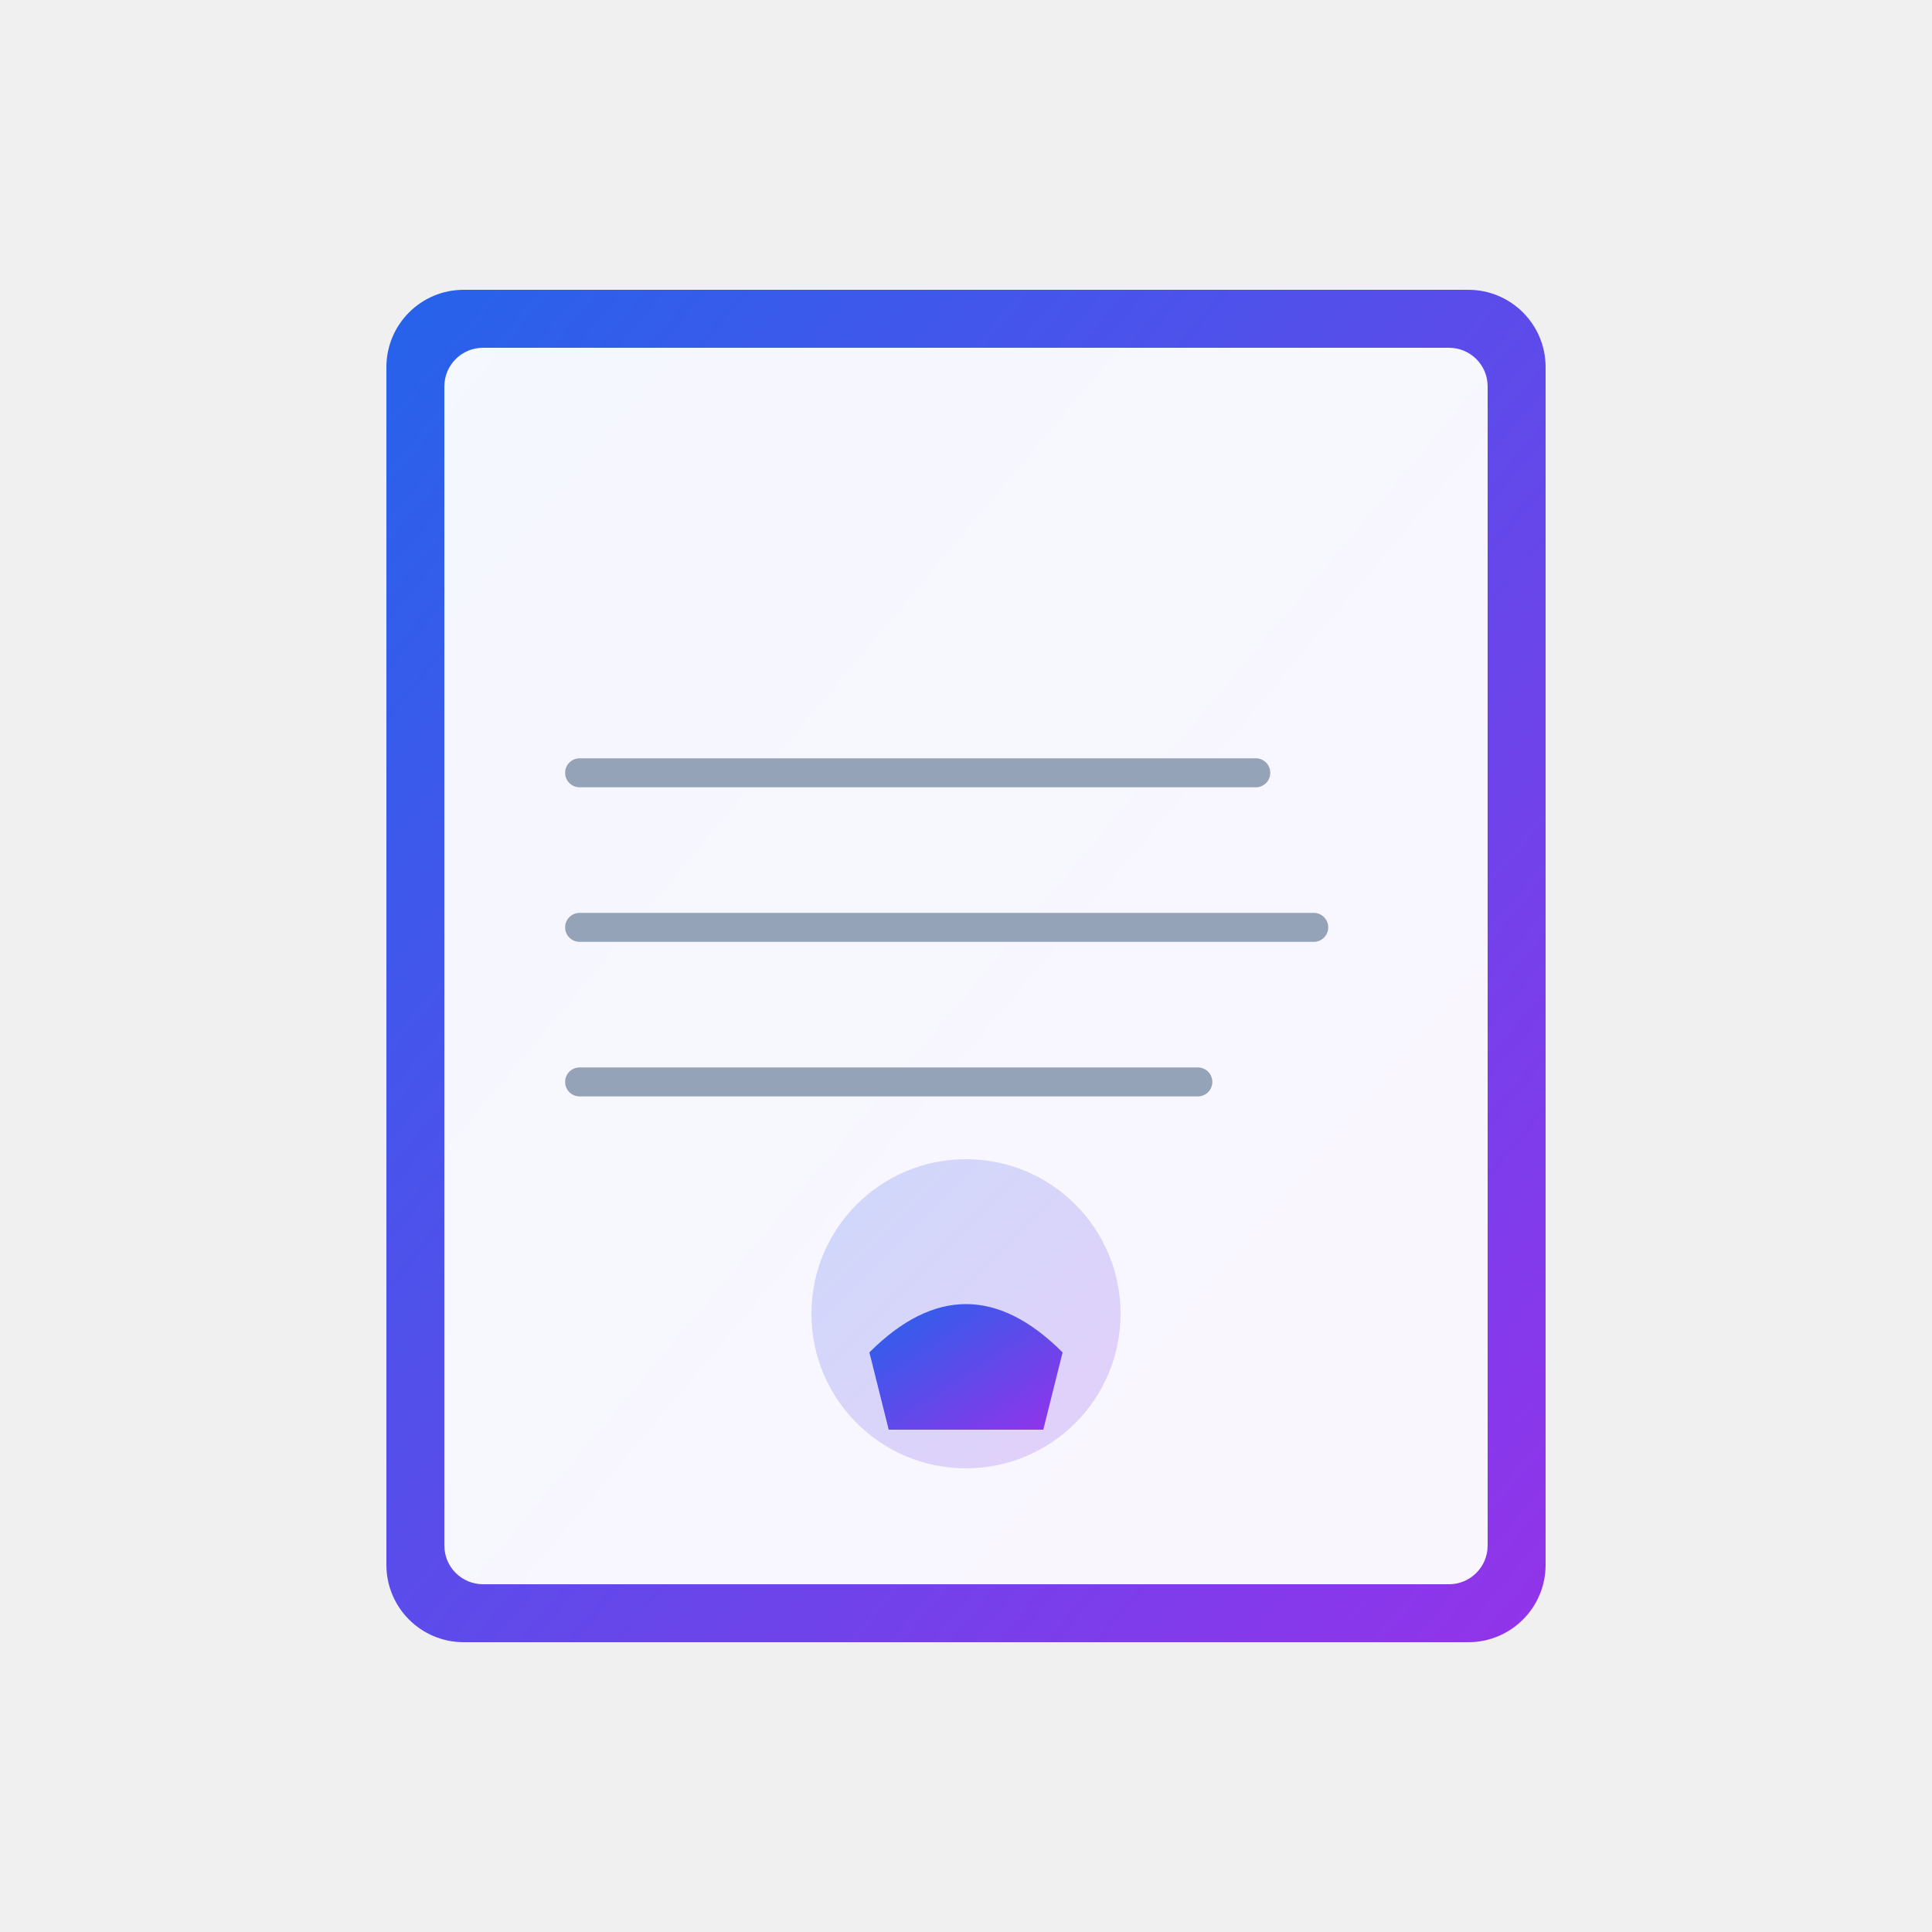
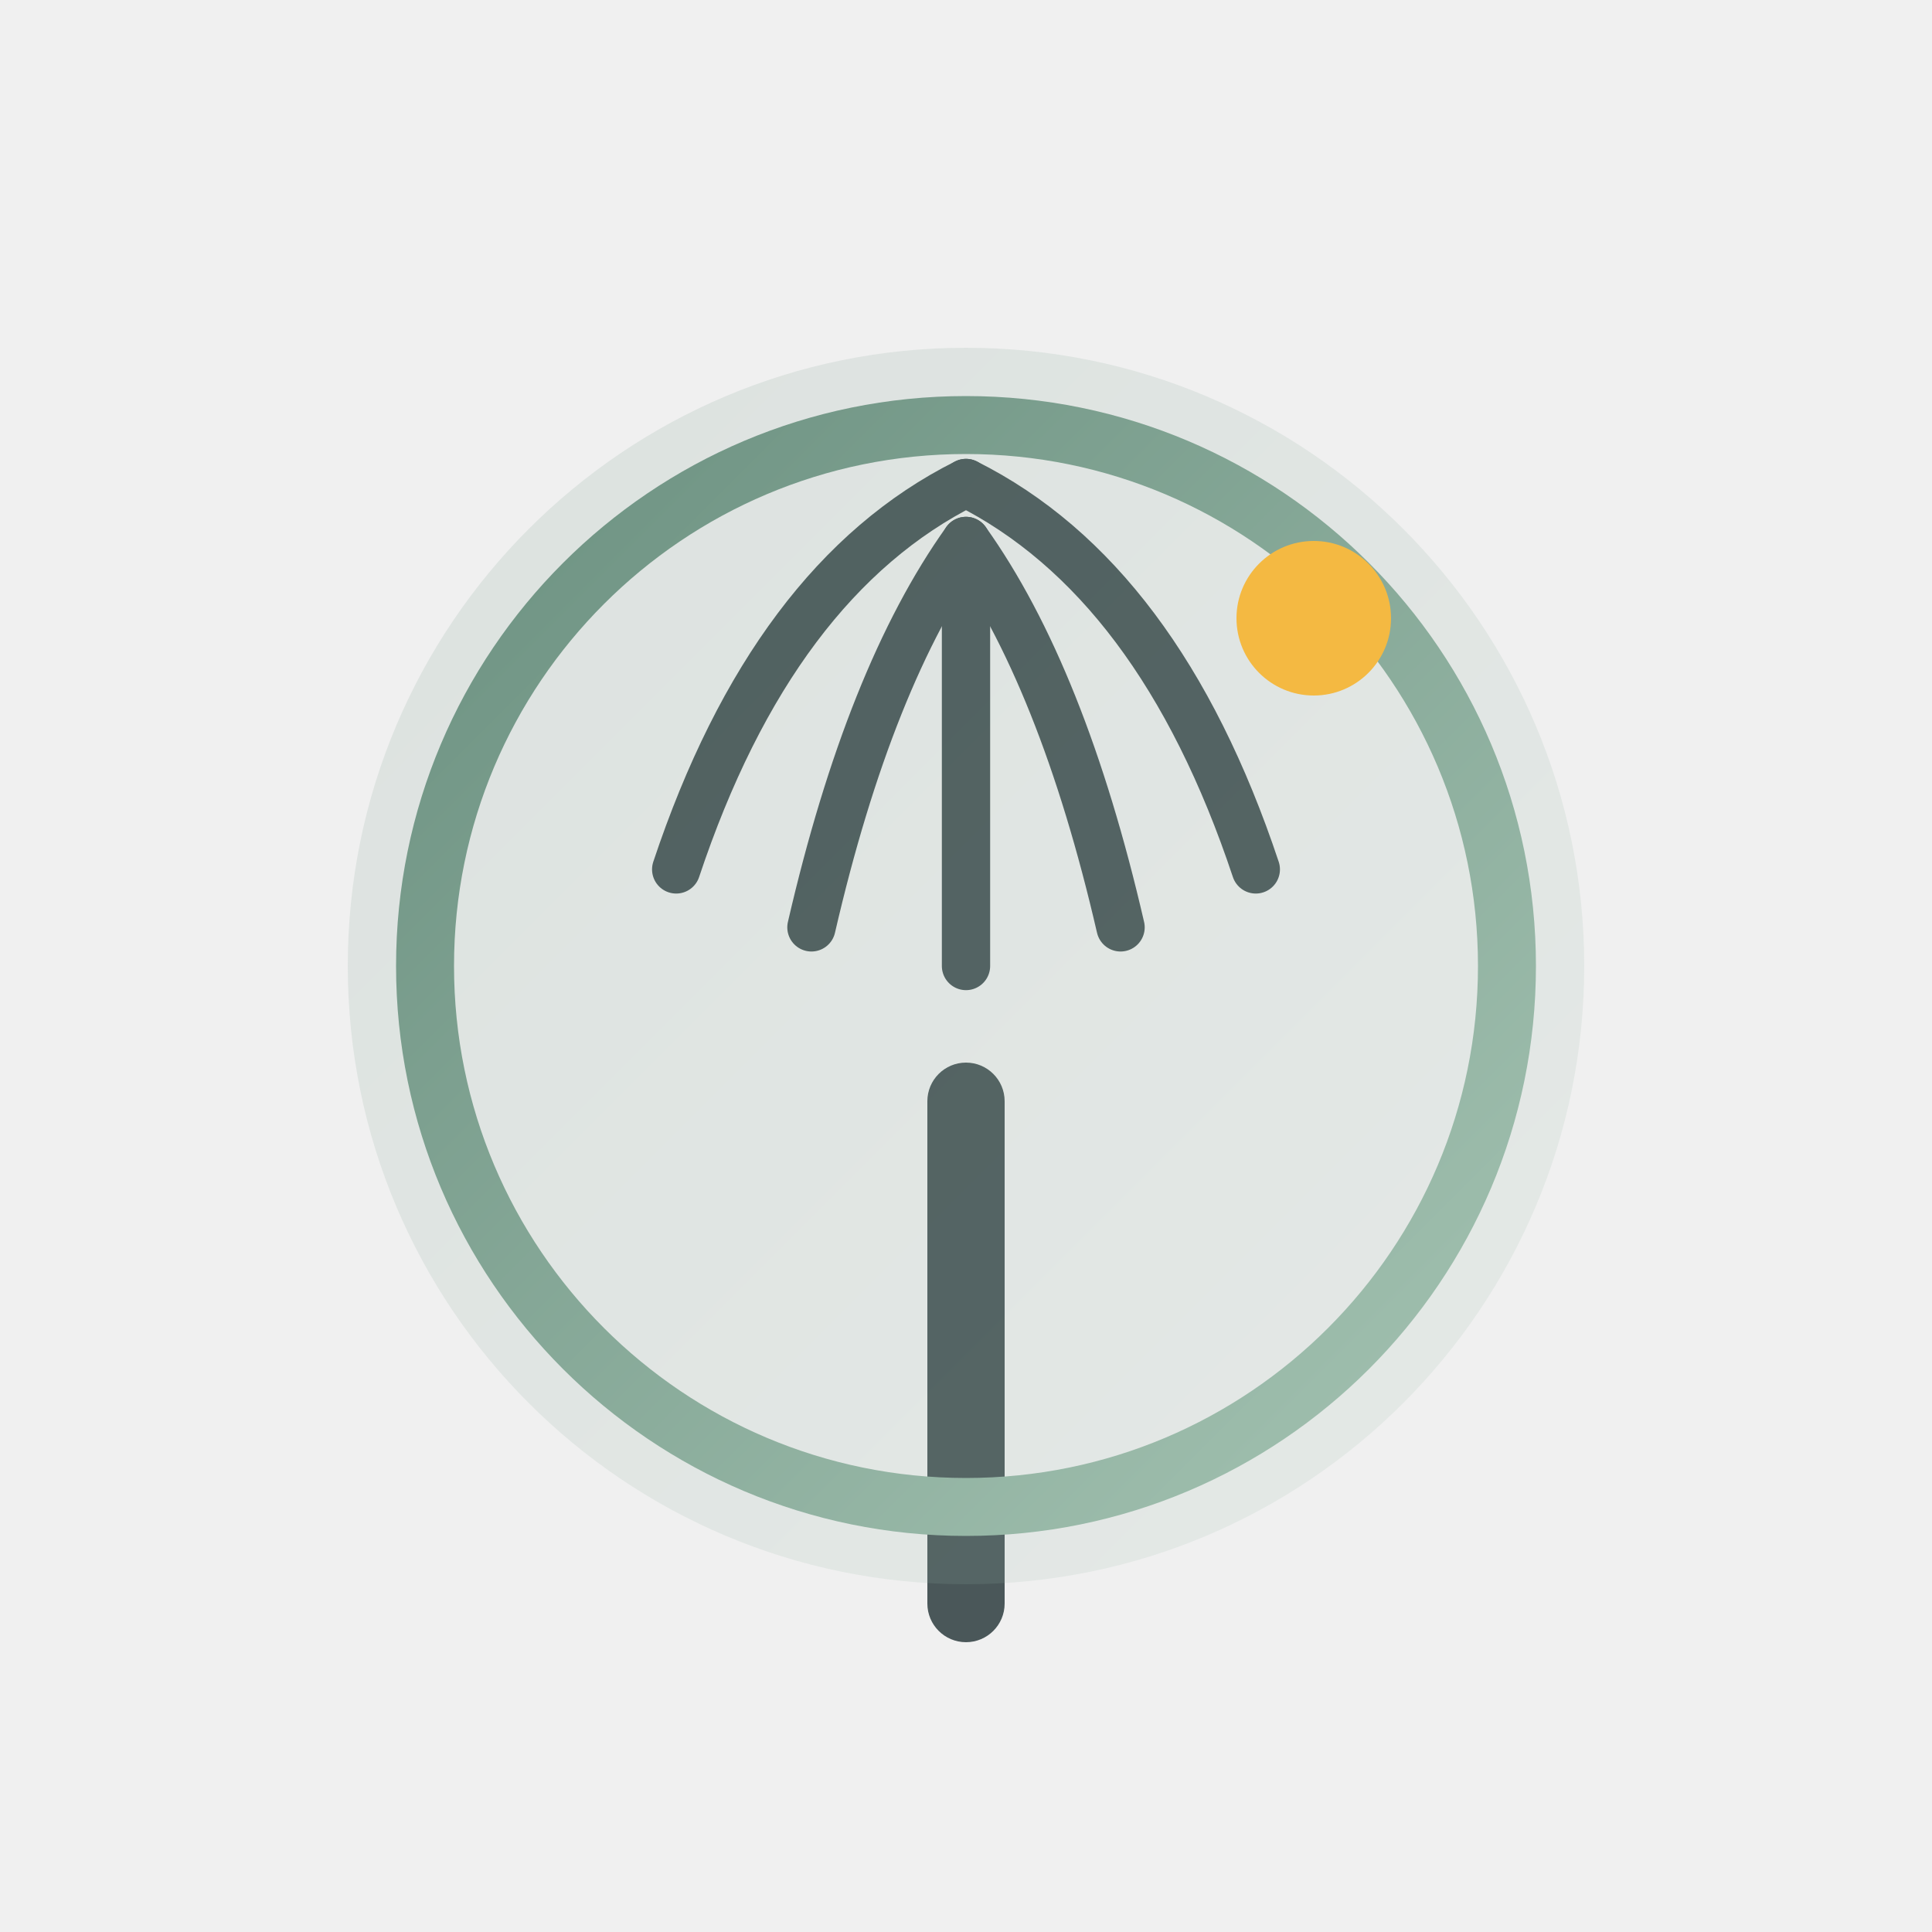
<svg xmlns="http://www.w3.org/2000/svg" viewBox="0 0 100 100">
  <defs>
    <linearGradient id="grad" x1="0%" y1="0%" x2="100%" y2="100%">
-       <stop offset="0%" style="stop-color:#2563eb;stop-opacity:1" />
-       <stop offset="100%" style="stop-color:#9333ea;stop-opacity:1" />
+       <stop offset="0%" style="stop-color:#6b9080;stop-opacity:1" />
+       <stop offset="100%" style="stop-color:#a4c3b2;stop-opacity:1" />
    </linearGradient>
  </defs>
-   <rect x="20" y="15" width="60" height="70" rx="4" fill="url(#grad)" />
-   <rect x="23" y="18" width="54" height="64" rx="2" fill="white" opacity="0.95" />
-   <line x1="30" y1="30" x2="70" y2="30" stroke="url(#grad)" stroke-width="2" stroke-linecap="round" />
-   <line x1="30" y1="40" x2="65" y2="40" stroke="#94a3b8" stroke-width="1.5" stroke-linecap="round" />
-   <line x1="30" y1="48" x2="68" y2="48" stroke="#94a3b8" stroke-width="1.5" stroke-linecap="round" />
-   <line x1="30" y1="56" x2="62" y2="56" stroke="#94a3b8" stroke-width="1.5" stroke-linecap="round" />
-   <circle cx="50" cy="68" r="8" fill="url(#grad)" opacity="0.2" />
-   <path d="M 45 70 Q 50 65 55 70 L 54 74 L 46 74 Z" fill="url(#grad)" />
+   <rect x="48" y="55" width="4" height="30" rx="2" fill="#4a5759" />
+   <path d="M 35 45 Q 40 30 50 25" stroke="#4a5759" stroke-width="2.5" fill="none" stroke-linecap="round" />
+   <path d="M 42 48 Q 45 35 50 28" stroke="#4a5759" stroke-width="2.5" fill="none" stroke-linecap="round" />
+   <path d="M 50 50 L 50 30" stroke="#4a5759" stroke-width="2.5" fill="none" stroke-linecap="round" />
+   <path d="M 58 48 Q 55 35 50 28" stroke="#4a5759" stroke-width="2.5" fill="none" stroke-linecap="round" />
+   <path d="M 65 45 Q 60 30 50 25" stroke="#4a5759" stroke-width="2.5" fill="none" stroke-linecap="round" />
+   <circle cx="50" cy="50" r="32" fill="url(#grad)" opacity="0.15" />
+   <circle cx="50" cy="50" r="28" fill="none" stroke="url(#grad)" stroke-width="3" />
+   <circle cx="68" cy="32" r="4" fill="#f4b942" />
</svg>
